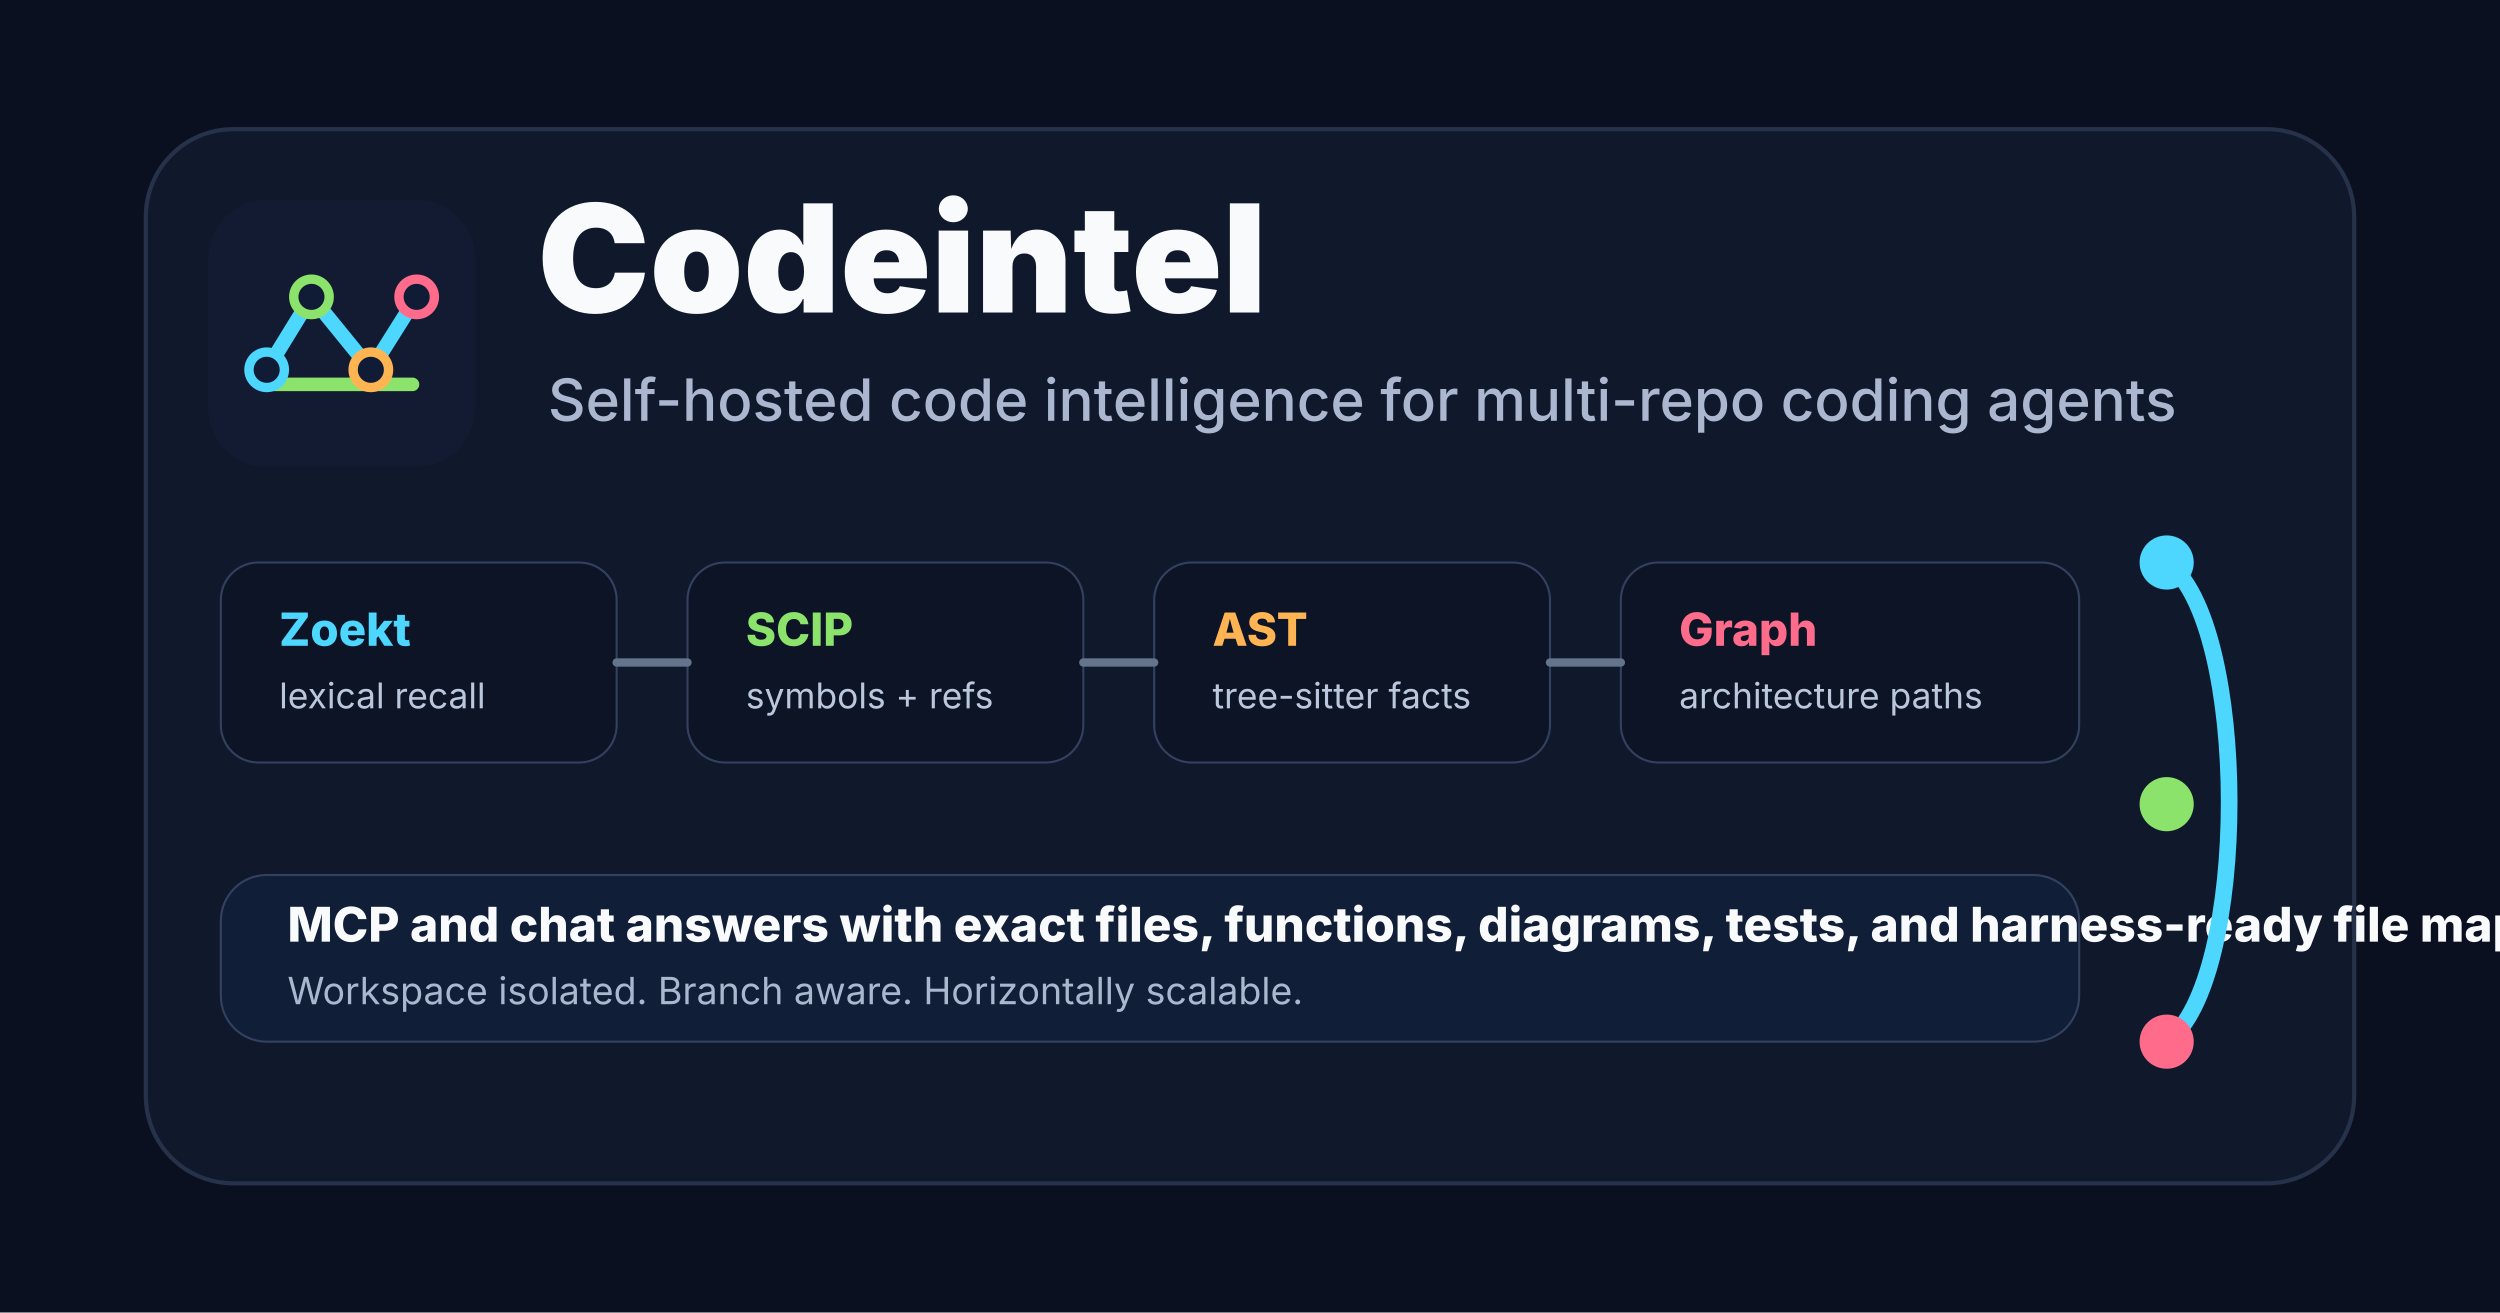
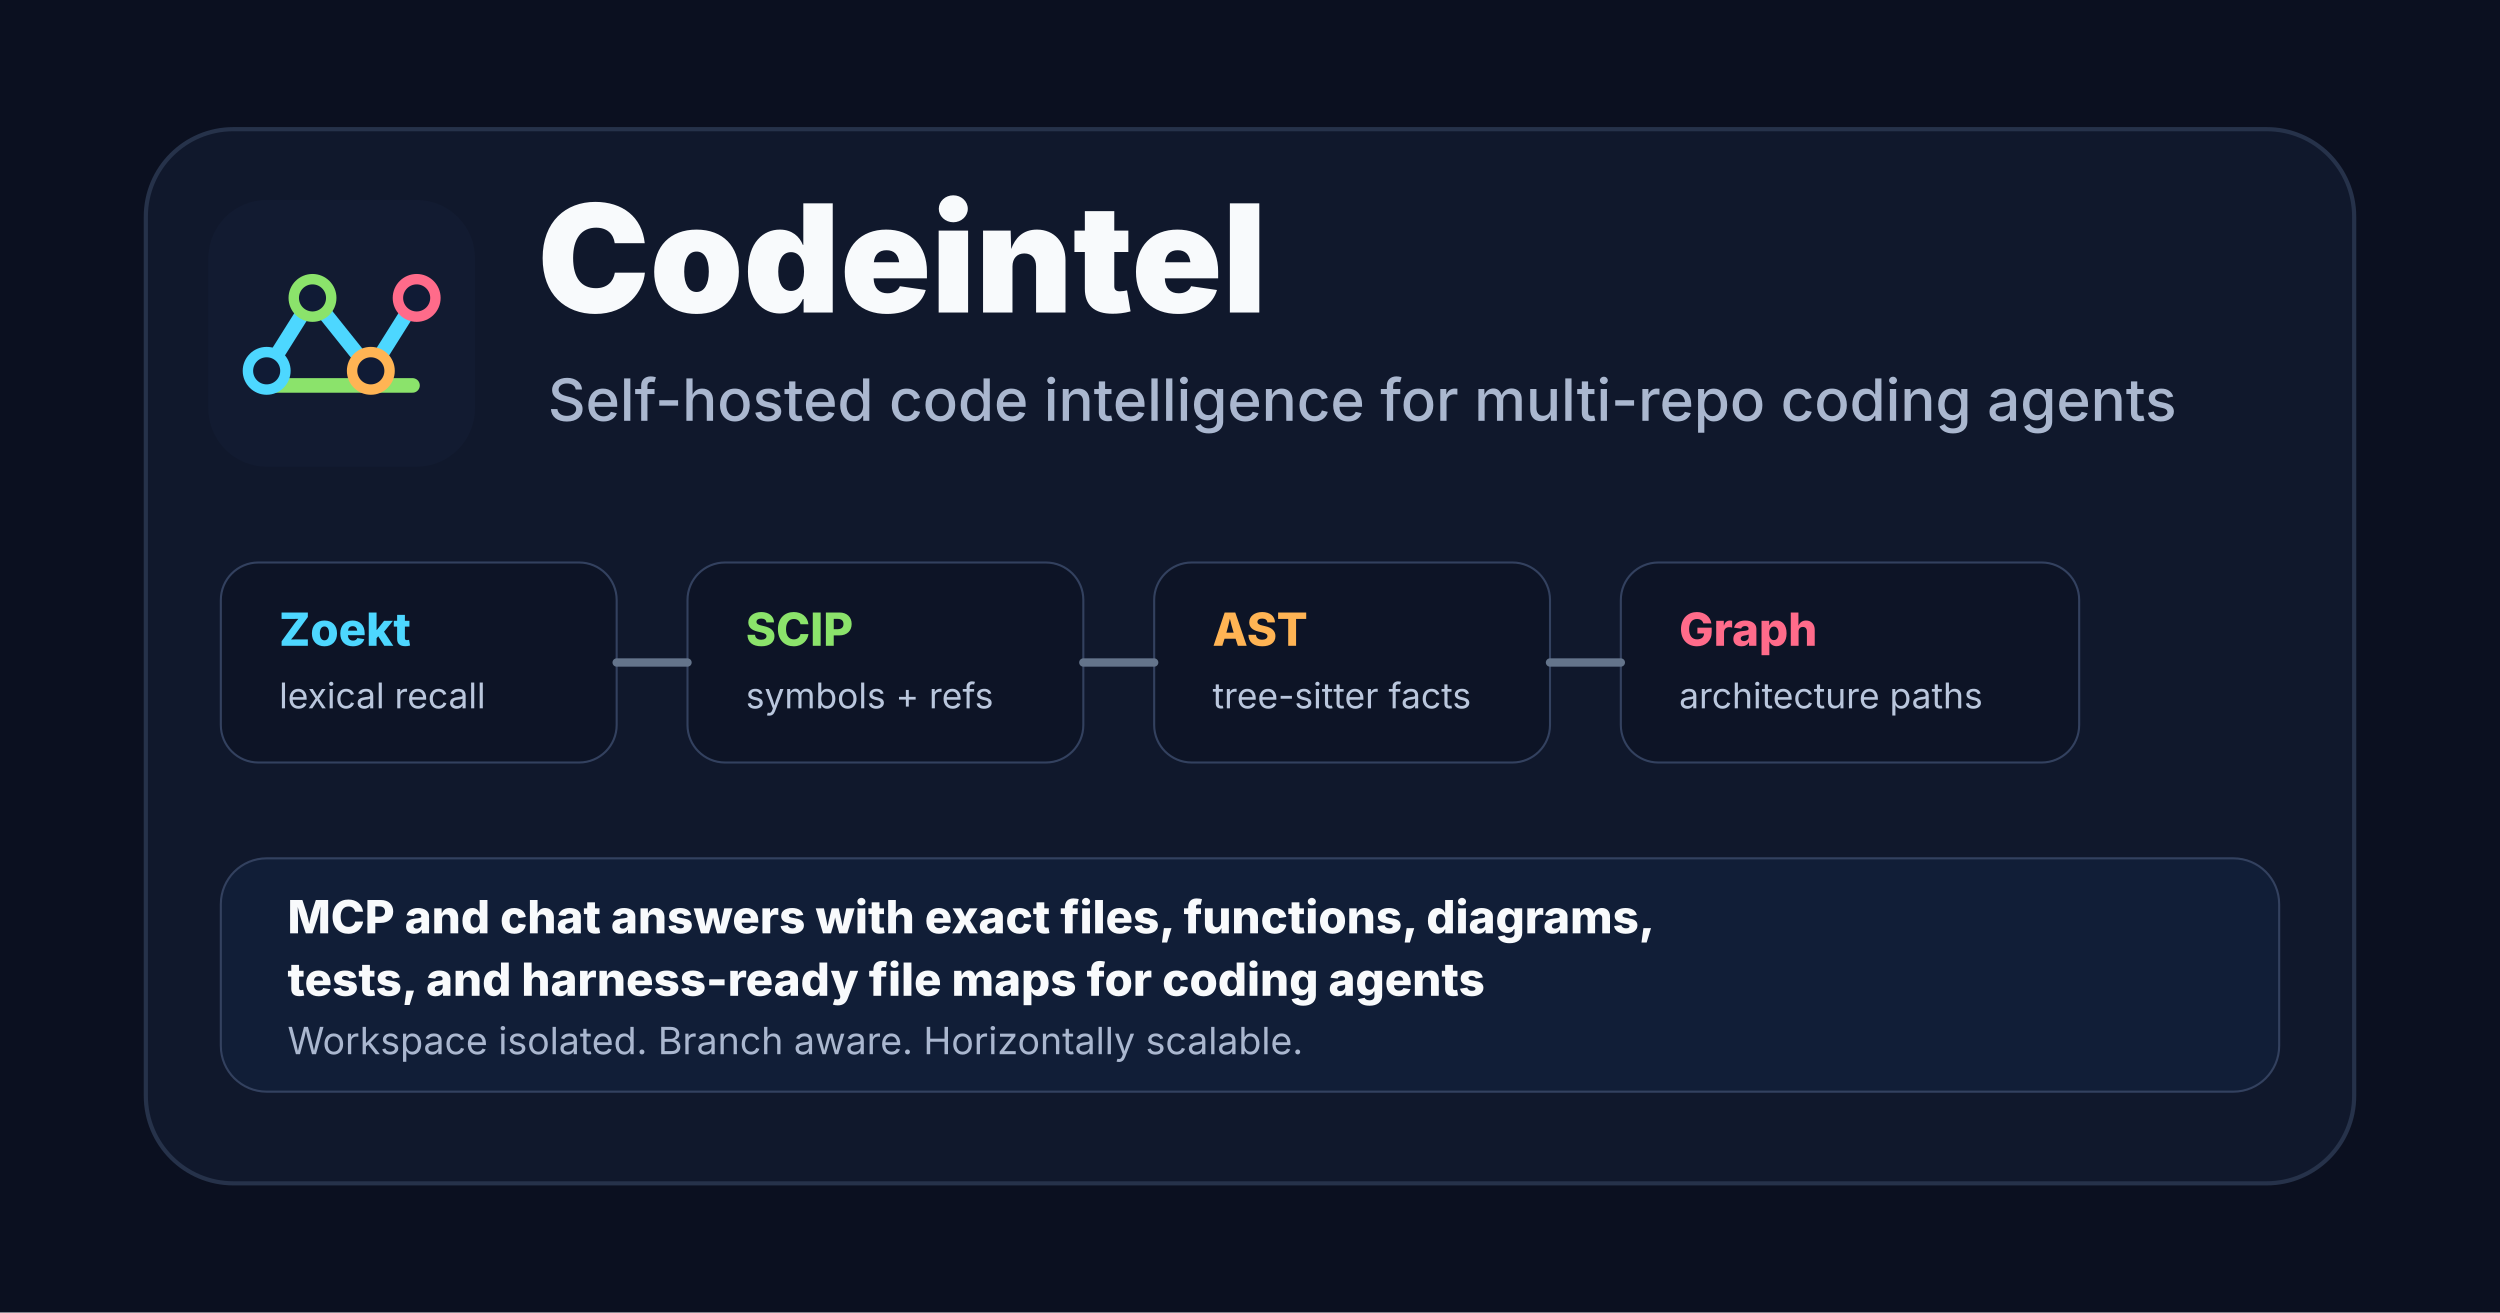
<svg xmlns="http://www.w3.org/2000/svg" width="1200" height="630" viewBox="0 0 1200 630" fill="none" role="img" aria-labelledby="title desc">
  <rect width="1200" height="630" rx="0" fill="#0B1020" />
  <rect x="70" y="62" width="1060" height="506" rx="42" fill="#10182C" stroke="#26324A" stroke-width="2" />
-   <g transform="translate(100 96) scale(0.25)">
-     <rect width="512" height="512" rx="112" fill="#121B31" />
-     <path d="M112 326L198 186L312 326L400 186" stroke="#4DD7FF" stroke-width="28" stroke-linecap="round" stroke-linejoin="round" />
-     <path d="M120 354H392" stroke="#8BE36B" stroke-width="26" stroke-linecap="round" />
-     <circle cx="112" cy="326" r="34" fill="#101B35" stroke="#4DD7FF" stroke-width="18" />
-     <circle cx="198" cy="186" r="34" fill="#101B35" stroke="#8BE36B" stroke-width="18" />
-     <circle cx="312" cy="326" r="34" fill="#101B35" stroke="#FFB454" stroke-width="18" />
-     <circle cx="400" cy="186" r="34" fill="#101B35" stroke="#FF6B8A" stroke-width="18" />
-   </g>
+   <rect x="100" y="96" width="128" height="128" rx="28" fill="#121B31" />
+   <path d="M128 178L150 143L178 178L200 143" stroke="#4DD7FF" stroke-width="7" stroke-linecap="round" stroke-linejoin="round" />
+   <path d="M130 185H198" stroke="#8BE36B" stroke-width="7" stroke-linecap="round" />
+   <circle cx="128" cy="178" r="9" fill="#101B35" stroke="#4DD7FF" stroke-width="5" />
+   <circle cx="150" cy="143" r="9" fill="#101B35" stroke="#8BE36B" stroke-width="5" />
+   <circle cx="178" cy="178" r="9" fill="#101B35" stroke="#FFB454" stroke-width="5" />
+   <circle cx="200" cy="143" r="9" fill="#101B35" stroke="#FF6B8A" stroke-width="5" />
  <text x="258" y="150" fill="#F8FAFC" font-family="Inter, ui-sans-serif, system-ui, -apple-system, BlinkMacSystemFont, Segoe UI, sans-serif" font-size="72" font-weight="850">Codeintel</text>
  <text x="263" y="202" fill="#AAB7CF" font-family="Inter, ui-sans-serif, system-ui, -apple-system, BlinkMacSystemFont, Segoe UI, sans-serif" font-size="28" font-weight="520">Self-hosted code intelligence for multi-repo coding agents</text>
  <g transform="translate(106 270)">
    <rect width="190" height="96" rx="18" fill="#0D1426" stroke="#33415F" />
    <text x="28" y="40" fill="#4DD7FF" font-family="Inter, ui-sans-serif, system-ui" font-size="22" font-weight="800">Zoekt</text>
    <text x="28" y="70" fill="#BAC7DD" font-family="Inter, ui-sans-serif, system-ui" font-size="17">lexical recall</text>
  </g>
  <g transform="translate(330 270)">
    <rect width="190" height="96" rx="18" fill="#0D1426" stroke="#33415F" />
    <text x="28" y="40" fill="#8BE36B" font-family="Inter, ui-sans-serif, system-ui" font-size="22" font-weight="800">SCIP</text>
    <text x="28" y="70" fill="#BAC7DD" font-family="Inter, ui-sans-serif, system-ui" font-size="17">symbols + refs</text>
  </g>
  <g transform="translate(554 270)">
    <rect width="190" height="96" rx="18" fill="#0D1426" stroke="#33415F" />
    <text x="28" y="40" fill="#FFB454" font-family="Inter, ui-sans-serif, system-ui" font-size="22" font-weight="800">AST</text>
    <text x="28" y="70" fill="#BAC7DD" font-family="Inter, ui-sans-serif, system-ui" font-size="17">tree-sitter facts</text>
  </g>
  <g transform="translate(778 270)">
    <rect width="220" height="96" rx="18" fill="#0D1426" stroke="#33415F" />
    <text x="28" y="40" fill="#FF6B8A" font-family="Inter, ui-sans-serif, system-ui" font-size="22" font-weight="800">Graph</text>
    <text x="28" y="70" fill="#BAC7DD" font-family="Inter, ui-sans-serif, system-ui" font-size="17">architecture paths</text>
  </g>
  <path d="M296 318H330" stroke="#64748B" stroke-width="4" stroke-linecap="round" />
  <path d="M520 318H554" stroke="#64748B" stroke-width="4" stroke-linecap="round" />
  <path d="M744 318H778" stroke="#64748B" stroke-width="4" stroke-linecap="round" />
-   <rect x="106" y="420" width="892" height="80" rx="22" fill="#111E37" stroke="#33415F" />
-   <text x="138" y="452" fill="#F8FAFC" font-family="Inter, ui-sans-serif, system-ui" font-size="23" font-weight="760">MCP and chat answers with exact files, functions, diagrams, tests, and harness-ready file maps</text>
-   <text x="138" y="482" fill="#AAB7CF" font-family="Inter, ui-sans-serif, system-ui" font-size="18">Workspace isolated. Branch aware. Horizontally scalable.</text>
-   <path d="M1040 270C1080 298 1080 472 1040 500" stroke="#4DD7FF" stroke-width="8" stroke-linecap="round" />
-   <circle cx="1040" cy="270" r="13" fill="#4DD7FF" />
-   <circle cx="1040" cy="386" r="13" fill="#8BE36B" />
-   <circle cx="1040" cy="500" r="13" fill="#FF6B8A" />
+   <rect x="106" y="412" width="988" height="112" rx="22" fill="#111E37" stroke="#33415F" />
+   <text x="138" y="448" fill="#F8FAFC" font-family="Inter, ui-sans-serif, system-ui" font-size="22" font-weight="760">MCP and chat answers with exact files, functions, diagrams,</text>
+   <text x="138" y="478" fill="#F8FAFC" font-family="Inter, ui-sans-serif, system-ui" font-size="22" font-weight="760">tests, and harness-ready file maps for coding agents</text>
+   <text x="138" y="506" fill="#AAB7CF" font-family="Inter, ui-sans-serif, system-ui" font-size="18">Workspace isolated. Branch aware. Horizontally scalable.</text>
</svg>
